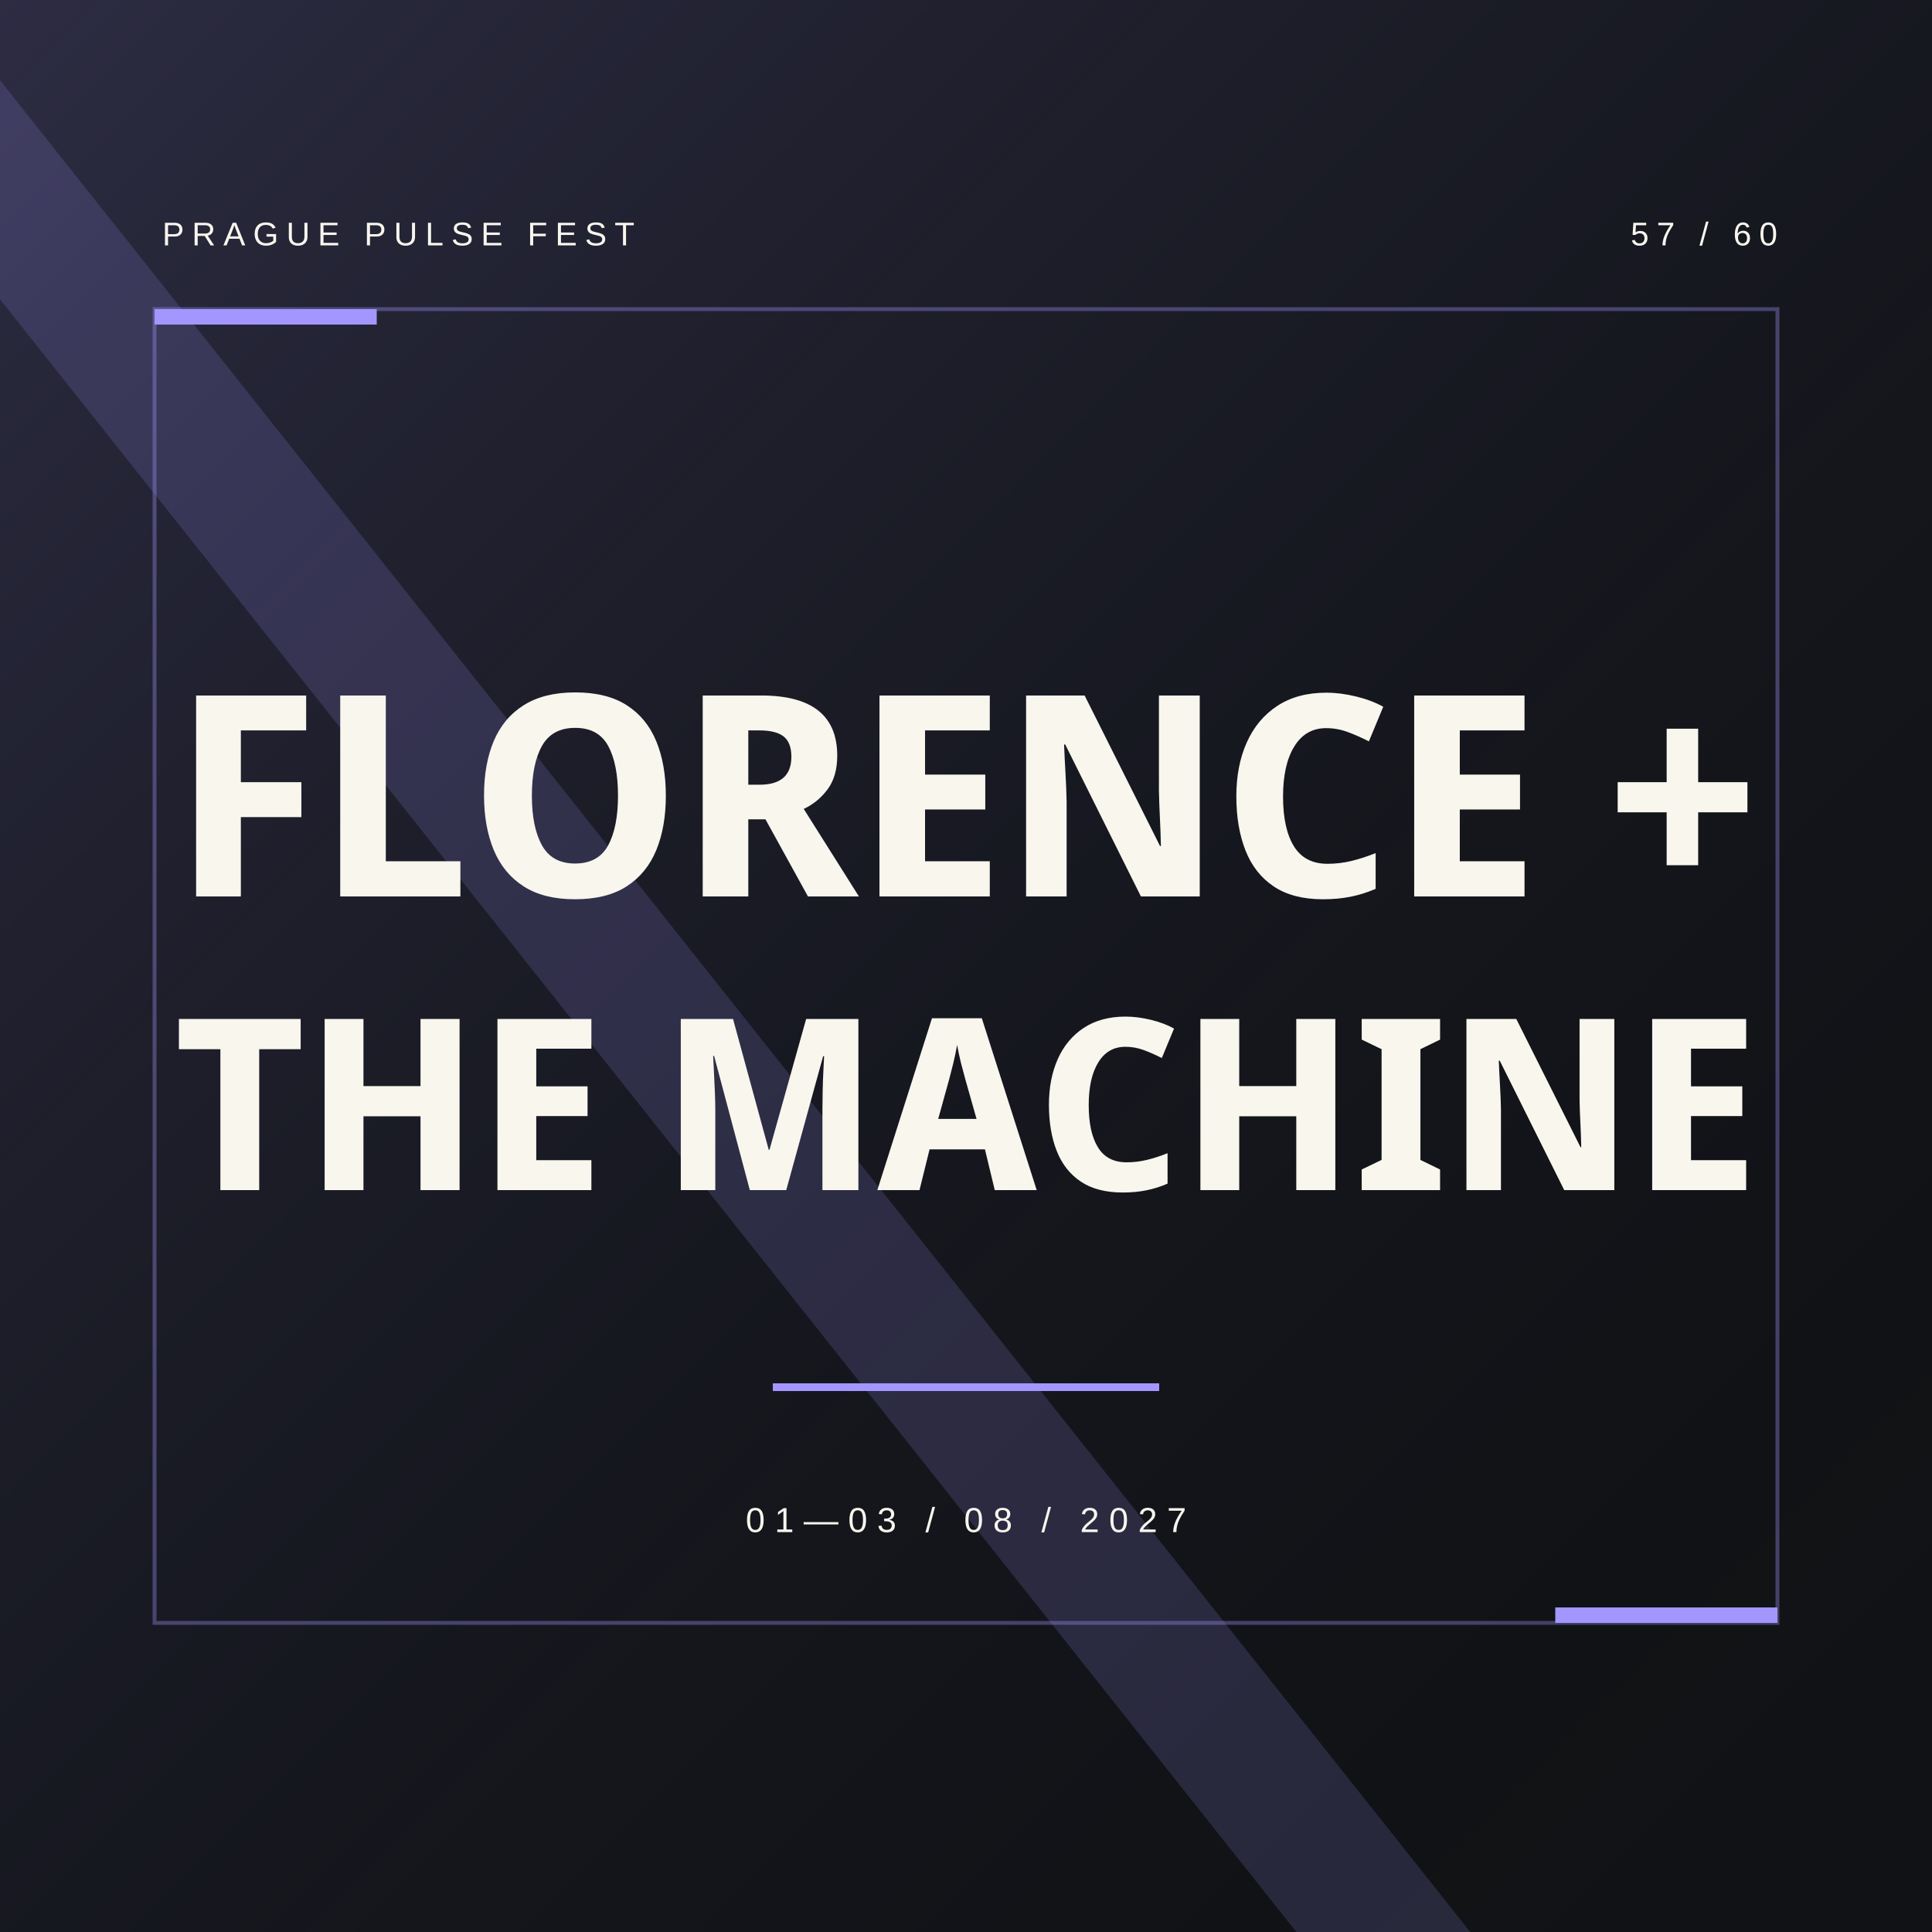
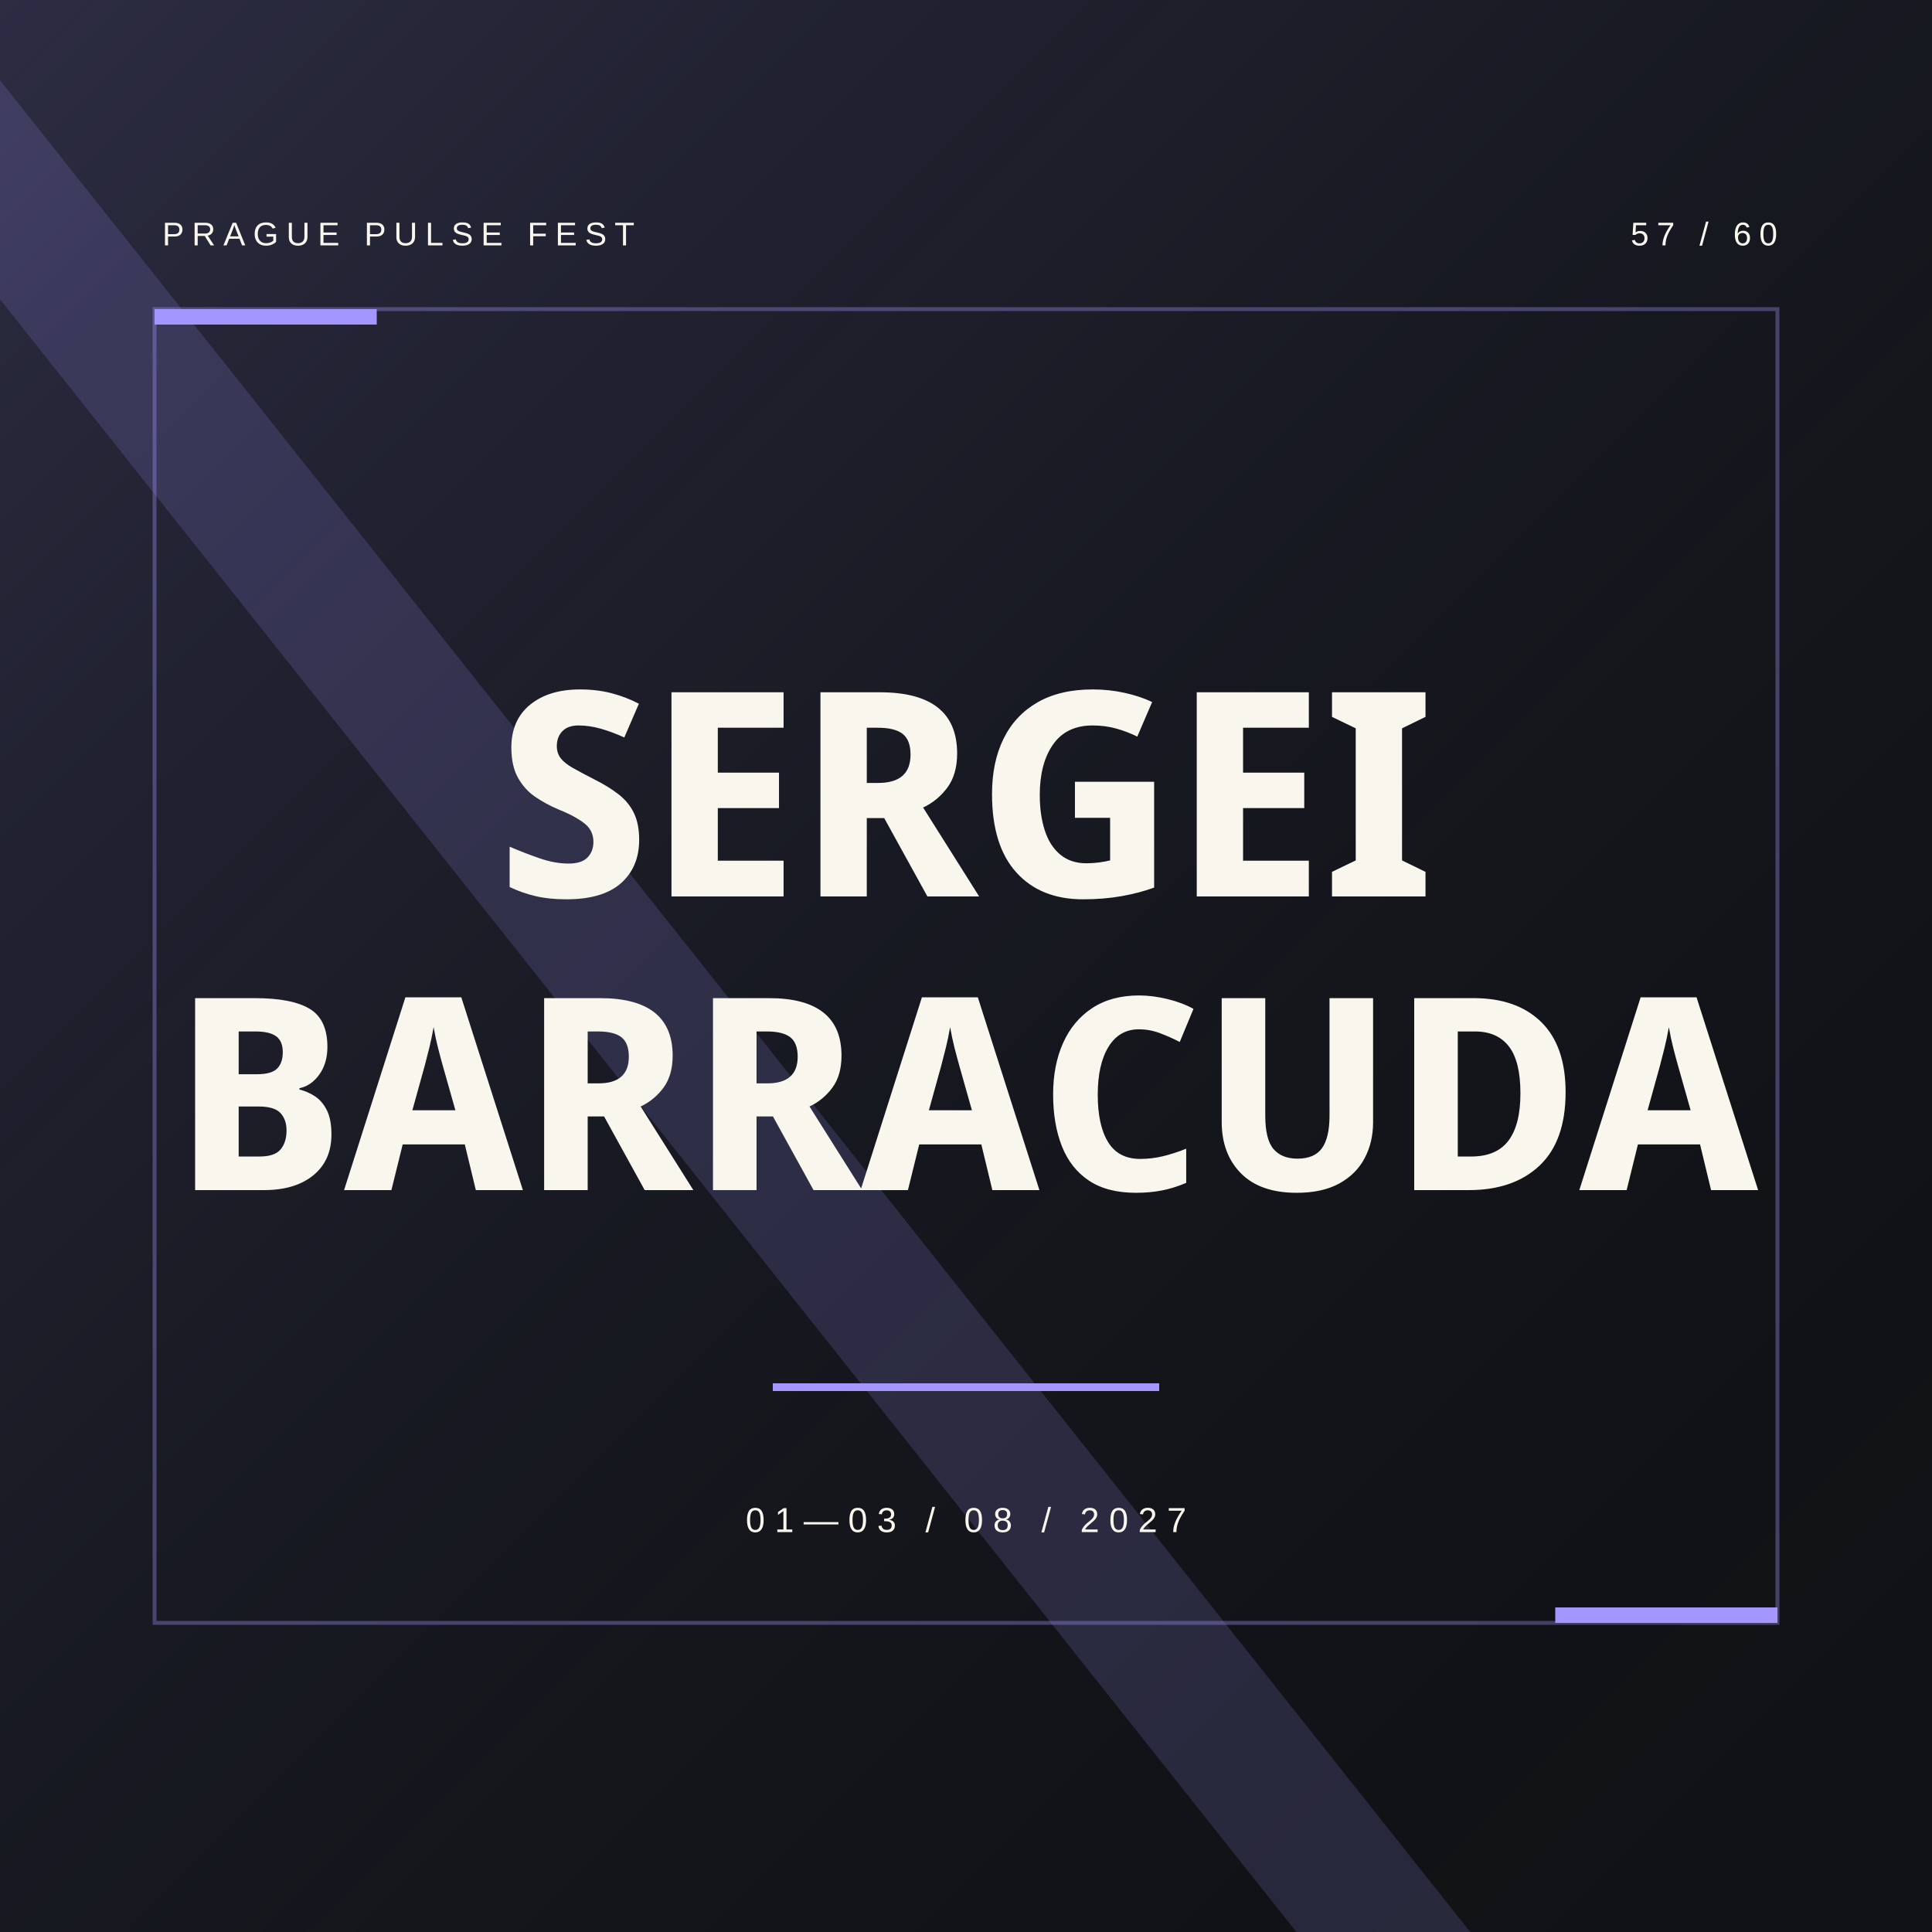
<svg xmlns="http://www.w3.org/2000/svg" width="1000" height="1000" viewBox="0 0 1000 1000" role="img" aria-labelledby="title desc">
  <defs>
    <linearGradient id="light" x1="0" y1="0" x2="1" y2="1">
      <stop stop-color="#a396ff" stop-opacity=".2" />
      <stop offset="1" stop-color="#080a0b" stop-opacity="0" />
    </linearGradient>
  </defs>
  <path fill="#101215" d="M0 0h1000v1000H0z" />
  <path fill="url(#light)" d="M0 0h1000v1000H0z" />
  <path fill="#a396ff" opacity=".17" d="M-123 0h90L761 1000h-90z" />
  <path fill="none" stroke="#a396ff" stroke-width="2" opacity=".35" d="M80 160h840v680H80z" />
  <path fill="#a396ff" d="M80 160h115v8H80zM805 832h115v8H805z" />
  <g fill="#f8f6ed" font-family="Arial,sans-serif" font-size="17" letter-spacing="4">
    <text x="84" y="127">PRAGUE PULSE FEST</text>
    <text x="920" y="127" text-anchor="end">57 / 60</text>
  </g>
-   <path fill="#f8f6ed" d="M124.67 464.0H101.508V359.989H158.467V378.052H124.67V404.856H155.99V422.92H124.67ZM176.093 464.0V359.989H199.693V445.791H238.296V464.0ZM344.638 411.849Q344.638 428.018 339.686 440.037Q334.733 452.055 324.39 458.756Q314.047 465.457 297.586 465.457Q281.416 465.457 271 458.756Q260.584 452.055 255.559 439.964Q250.533 427.873 250.533 411.703Q250.533 395.533 255.559 383.588Q260.584 371.643 271.073 365.014Q281.562 358.386 297.731 358.386Q314.047 358.386 324.39 365.014Q334.733 371.643 339.686 383.661Q344.638 395.679 344.638 411.849ZM275.298 411.849Q275.298 428.164 280.542 437.56Q285.786 446.956 297.586 446.956Q309.677 446.956 314.775 437.56Q319.874 428.164 319.874 411.849Q319.874 395.387 314.775 386.064Q309.677 376.741 297.731 376.741Q285.786 376.741 280.542 386.064Q275.298 395.387 275.298 411.849ZM394.022 359.989Q433.354 359.989 433.354 391.163Q433.354 401.797 428.401 408.498Q423.448 415.199 416.019 418.695L444.571 464.0H418.204L396.207 424.085H387.321V464.0H363.722V359.989ZM393.002 378.052H387.321V406.167H393.148Q409.609 406.167 409.609 391.746Q409.609 384.316 405.603 381.184Q401.597 378.052 393.002 378.052ZM512.309 464.0H455.205V359.989H512.309V378.052H478.804V400.923H509.979V418.987H478.804V445.791H512.309ZM620.982 464.0H590.537L551.35 385.336H550.767Q551.059 392.765 551.496 400.195Q551.933 407.624 552.079 415.053V464.0H531.101V359.989H561.402L600.442 437.924H600.879Q600.734 430.641 600.37 423.503Q600.005 416.365 599.86 409.227V359.989H620.982ZM686.39 376.887Q675.756 376.887 669.929 386.356Q664.102 395.824 664.102 412.286Q664.102 428.893 669.71 437.997Q675.319 447.102 687.118 447.102Q693.382 447.102 699.428 445.645Q705.473 444.188 712.029 441.566V460.067Q705.619 462.835 699.064 464.146Q692.508 465.457 684.788 465.457Q669.201 465.457 659.295 458.829Q649.389 452.2 644.654 440.182Q639.92 428.164 639.92 412.14Q639.92 396.407 645.31 384.316Q650.7 372.225 661.116 365.379Q671.531 358.532 686.536 358.532Q693.82 358.532 701.904 360.498Q709.989 362.465 715.962 365.816L708.533 383.734Q703.143 380.966 697.68 378.926Q692.217 376.887 686.39 376.887ZM789.09 464.0H731.986V359.989H789.09V378.052H755.585V400.923H786.76V418.987H755.585V445.791H789.09ZM878.971 404.856H904.464V420.443H878.971V447.83H862.656V420.443H837.309V404.856H862.656V377.178H878.971Z" />
-   <path fill="#f8f6ed" d="M134.163 616.0H114.067V543.056H92.605V527.425H155.625V543.056H134.163ZM237.873 616.0H217.652V577.791H188.127V616.0H168.03V527.425H188.127V562.16H217.652V527.425H237.873ZM306.103 616.0H257.474V527.425H306.103V542.808H277.57V562.284H304.118V577.667H277.57V600.493H306.103ZM388.103 616.0 369.619 546.53H369.123Q369.247 549.011 369.495 553.973Q369.743 558.935 369.991 564.579Q370.239 570.224 370.239 574.814V616.0H352.375V527.425H379.419L397.903 595.159H398.275L417.256 527.425H444.3V616.0H425.691V574.07Q425.691 569.852 425.815 564.393Q425.939 558.935 426.188 554.035Q426.436 549.135 426.56 546.654H426.064L406.959 616.0ZM514.887 616.0 509.8 594.911H481.144L475.933 616.0H454.1L482.384 527.053H508.188L536.596 616.0ZM499.628 558.563Q498.511 554.593 497.395 550.189Q496.278 545.785 495.41 540.823Q494.542 545.785 493.425 550.313Q492.309 554.841 491.316 558.563L485.61 579.156H505.458ZM582.496 541.815Q573.44 541.815 568.478 549.879Q563.516 557.943 563.516 571.961Q563.516 586.103 568.292 593.856Q573.068 601.61 583.116 601.61Q588.451 601.61 593.599 600.369Q598.747 599.129 604.33 596.896V612.651Q598.871 615.008 593.289 616.124Q587.707 617.241 581.132 617.241Q567.858 617.241 559.422 611.596Q550.986 605.952 546.955 595.717Q542.923 585.483 542.923 571.837Q542.923 558.439 547.513 548.142Q552.103 537.846 560.973 532.015Q569.843 526.185 582.62 526.185Q588.823 526.185 595.708 527.859Q602.593 529.534 607.679 532.387L601.352 547.646Q596.762 545.289 592.11 543.552Q587.458 541.815 582.496 541.815ZM691.168 616.0H670.947V577.791H641.422V616.0H621.325V527.425H641.422V562.16H670.947V527.425H691.168ZM745.38 616.0H704.814V605.331L715.11 600.369V543.056L704.814 538.094V527.425H745.38V538.094L735.207 543.056V600.369L745.38 605.331ZM835.567 616.0H809.64L776.269 549.011H775.773Q776.021 555.337 776.393 561.664Q776.766 567.991 776.89 574.318V616.0H759.026V527.425H784.829L818.076 593.794H818.448Q818.324 587.592 818.014 581.513Q817.703 575.434 817.579 569.356V527.425H835.567ZM903.797 616.0H855.168V527.425H903.797V542.808H875.265V562.284H901.812V577.667H875.265V600.493H903.797Z" />
+   <path fill="#f8f6ed" d="M330.836 434.696Q330.836 448.756 321.438 457.118Q312.04 465.48 293.096 465.48Q284.216 465.48 277.26 463.852Q270.304 462.224 263.792 459.116V438.248Q271.34 441.504 279.258 444.242Q287.176 446.98 294.28 446.98Q301.088 446.98 304.122 443.798Q307.156 440.616 307.156 435.732Q307.156 429.812 302.42 426.112Q297.684 422.412 288.508 418.712Q282.588 416.196 277.112 412.496Q271.636 408.796 268.158 402.654Q264.68 396.512 264.68 386.892Q264.68 372.684 274.374 364.766Q284.068 356.848 300.2 356.848Q308.932 356.848 316.406 358.772Q323.88 360.696 330.688 364.248L323.14 381.712Q316.628 378.752 310.782 377.124Q304.936 375.496 299.46 375.496Q293.984 375.496 291.098 378.456Q288.212 381.416 288.212 386.152Q288.212 389.852 290.21 392.442Q292.208 395.032 296.5 397.474Q300.792 399.916 307.452 403.32Q314.852 407.02 320.106 411.09Q325.36 415.16 328.098 420.784Q330.836 426.408 330.836 434.696ZM405.576 464.0H347.56V358.328H405.576V376.68H371.536V399.916H403.208V418.268H371.536V445.5H405.576ZM455.452 358.328Q495.412 358.328 495.412 390.0Q495.412 400.804 490.38 407.612Q485.348 414.42 477.8 417.972L506.808 464.0H480.02L457.672 423.448H448.644V464.0H424.668V358.328ZM454.416 376.68H448.644V405.244H454.564Q471.288 405.244 471.288 390.592Q471.288 383.044 467.218 379.862Q463.148 376.68 454.416 376.68ZM556.388 404.652H597.384V459.412Q589.688 462.224 580.512 463.852Q571.336 465.48 560.532 465.48Q538.628 465.48 526.048 451.568Q513.468 437.656 513.468 411.016Q513.468 394.44 519.462 382.304Q525.456 370.168 537.074 363.508Q548.692 356.848 565.564 356.848Q574.148 356.848 582.14 358.624Q590.132 360.4 596.348 363.36L588.652 381.268Q583.62 378.752 577.848 377.124Q572.076 375.496 565.564 375.496Q551.948 375.496 545.066 385.338Q538.184 395.18 538.184 411.46Q538.184 421.82 540.774 429.812Q543.364 437.804 548.766 442.318Q554.168 446.832 562.308 446.832Q565.712 446.832 568.968 446.388Q572.224 445.944 574.592 445.352V423.3H556.388ZM677.452 464.0H619.436V358.328H677.452V376.68H643.412V399.916H675.084V418.268H643.412V445.5H677.452ZM737.836 464.0H689.44V451.272L701.724 445.352V376.976L689.44 371.056V358.328H737.836V371.056L725.7 376.976V445.352L737.836 451.272Z" />
+   <path fill="#f8f6ed" d="M131.752 516.631Q151.236 516.631 160.351 522.198Q169.467 527.765 169.467 541.821Q169.467 550.311 165.292 556.156Q161.117 562.001 154.993 563.254V563.95Q159.168 564.924 162.996 567.429Q166.823 569.934 169.189 574.666Q171.555 579.398 171.555 587.191Q171.555 600.691 162.161 608.346Q152.766 616.0 136.623 616.0H100.995V516.631ZM133.004 556.017Q140.519 556.017 143.442 553.094Q146.365 550.172 146.365 544.605Q146.365 538.899 142.955 536.394Q139.545 533.889 132.308 533.889H123.54V556.017ZM123.54 572.718V598.604H134.396Q142.189 598.604 145.251 594.915Q148.313 591.227 148.313 585.104Q148.313 579.537 145.182 576.127Q142.05 572.718 133.839 572.718ZM246.29 616.0 240.584 592.341H208.435L202.59 616.0H178.096L209.827 516.214H238.775L270.645 616.0ZM229.172 551.563Q227.919 547.11 226.667 542.169Q225.414 537.229 224.44 531.662Q223.466 537.229 222.213 542.309Q220.961 547.388 219.847 551.563L213.445 574.666H235.713ZM310.587 516.631Q348.164 516.631 348.164 546.414Q348.164 556.574 343.432 562.976Q338.7 569.377 331.602 572.718L358.88 616.0H333.69L312.675 577.867H304.185V616.0H281.64V516.631ZM309.613 533.889H304.185V560.749H309.752Q325.479 560.749 325.479 546.971Q325.479 539.873 321.651 536.881Q317.824 533.889 309.613 533.889ZM397.987 516.631Q435.563 516.631 435.563 546.414Q435.563 556.574 430.832 562.976Q426.1 569.377 419.002 572.718L446.28 616.0H421.09L400.075 577.867H391.585V616.0H369.039V516.631ZM397.013 533.889H391.585V560.749H397.152Q412.878 560.749 412.878 546.971Q412.878 539.873 409.051 536.881Q405.224 533.889 397.013 533.889ZM513.639 616.0 507.933 592.341H475.784L469.939 616.0H445.445L477.176 516.214H506.124L537.994 616.0ZM496.521 551.563Q495.268 547.11 494.016 542.169Q492.763 537.229 491.789 531.662Q490.815 537.229 489.562 542.309Q488.31 547.388 487.196 551.563L480.794 574.666H503.062ZM589.487 532.775Q579.328 532.775 573.761 541.821Q568.194 550.868 568.194 566.594Q568.194 582.46 573.552 591.158Q578.91 599.856 590.183 599.856Q596.168 599.856 601.943 598.464Q607.719 597.073 613.982 594.568V612.242Q607.858 614.887 601.595 616.139Q595.333 617.392 587.957 617.392Q573.065 617.392 563.601 611.059Q554.138 604.727 549.615 593.245Q545.092 581.764 545.092 566.455Q545.092 551.424 550.241 539.873Q555.39 528.322 565.341 521.781Q575.292 515.24 589.627 515.24Q596.585 515.24 604.309 517.118Q612.033 518.997 617.739 522.198L610.642 539.316Q605.492 536.672 600.273 534.724Q595.054 532.775 589.487 532.775ZM710.706 580.929Q710.706 591.227 706.322 599.508Q701.938 607.789 693.17 612.59Q684.403 617.392 671.181 617.392Q652.254 617.392 642.303 607.302Q632.352 597.212 632.352 580.65V516.631H654.898V577.449Q654.898 589.697 659.143 594.707Q663.388 599.717 671.599 599.717Q680.367 599.717 684.263 594.289Q688.16 588.862 688.16 577.31V516.631H710.706ZM810.353 565.341Q810.353 590.532 796.923 603.266Q783.493 616.0 760.251 616.0H731.999V516.631H762.756Q785.163 516.631 797.758 529.018Q810.353 541.404 810.353 565.341ZM786.972 565.898Q786.972 549.337 780.988 541.613Q775.003 533.889 763.452 533.889H754.545V598.604H761.504Q774.586 598.604 780.779 590.392Q786.972 582.181 786.972 565.898ZM885.645 616.0 879.939 592.341H847.79L841.945 616.0H817.451L849.182 516.214H878.13L910 616.0ZM868.527 551.563Q867.274 547.11 866.022 542.169Q864.769 537.229 863.795 531.662Q862.821 537.229 861.568 542.309Q860.316 547.388 859.202 551.563L852.8 574.666H875.068Z" />
  <path stroke="#a396ff" stroke-width="4" d="M400 718h200" />
  <g font-family="Arial,sans-serif" font-size="18" letter-spacing="5" fill="#f8f6ed">
    <text x="500" y="793" text-anchor="middle">01—03 / 08 / 2027</text>
  </g>
</svg>
